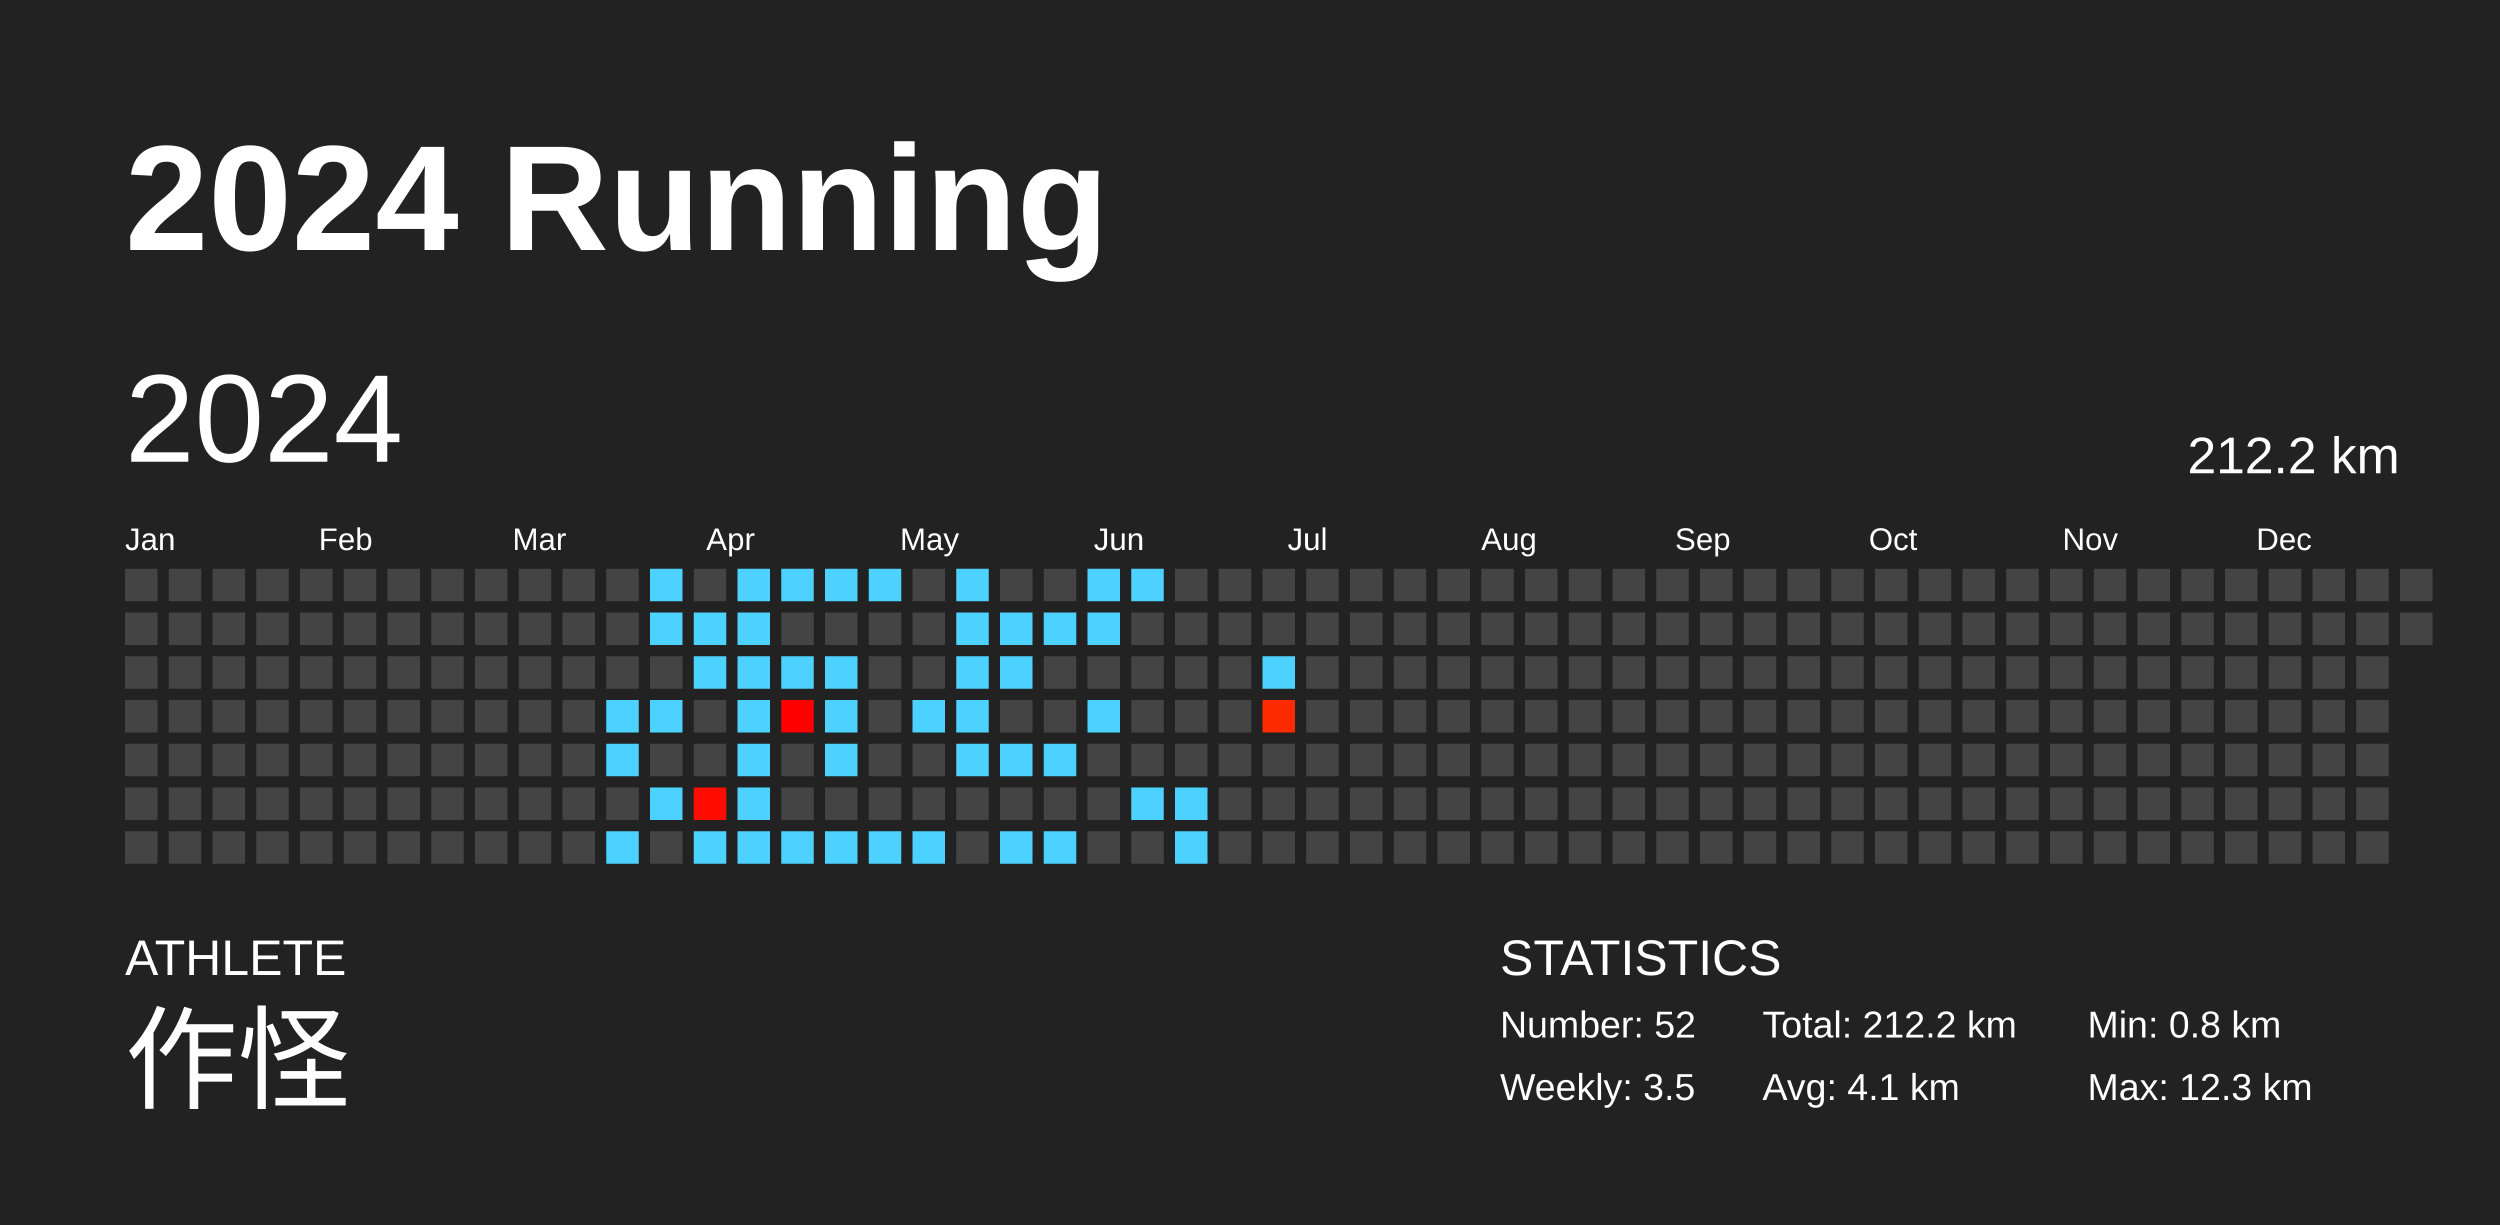
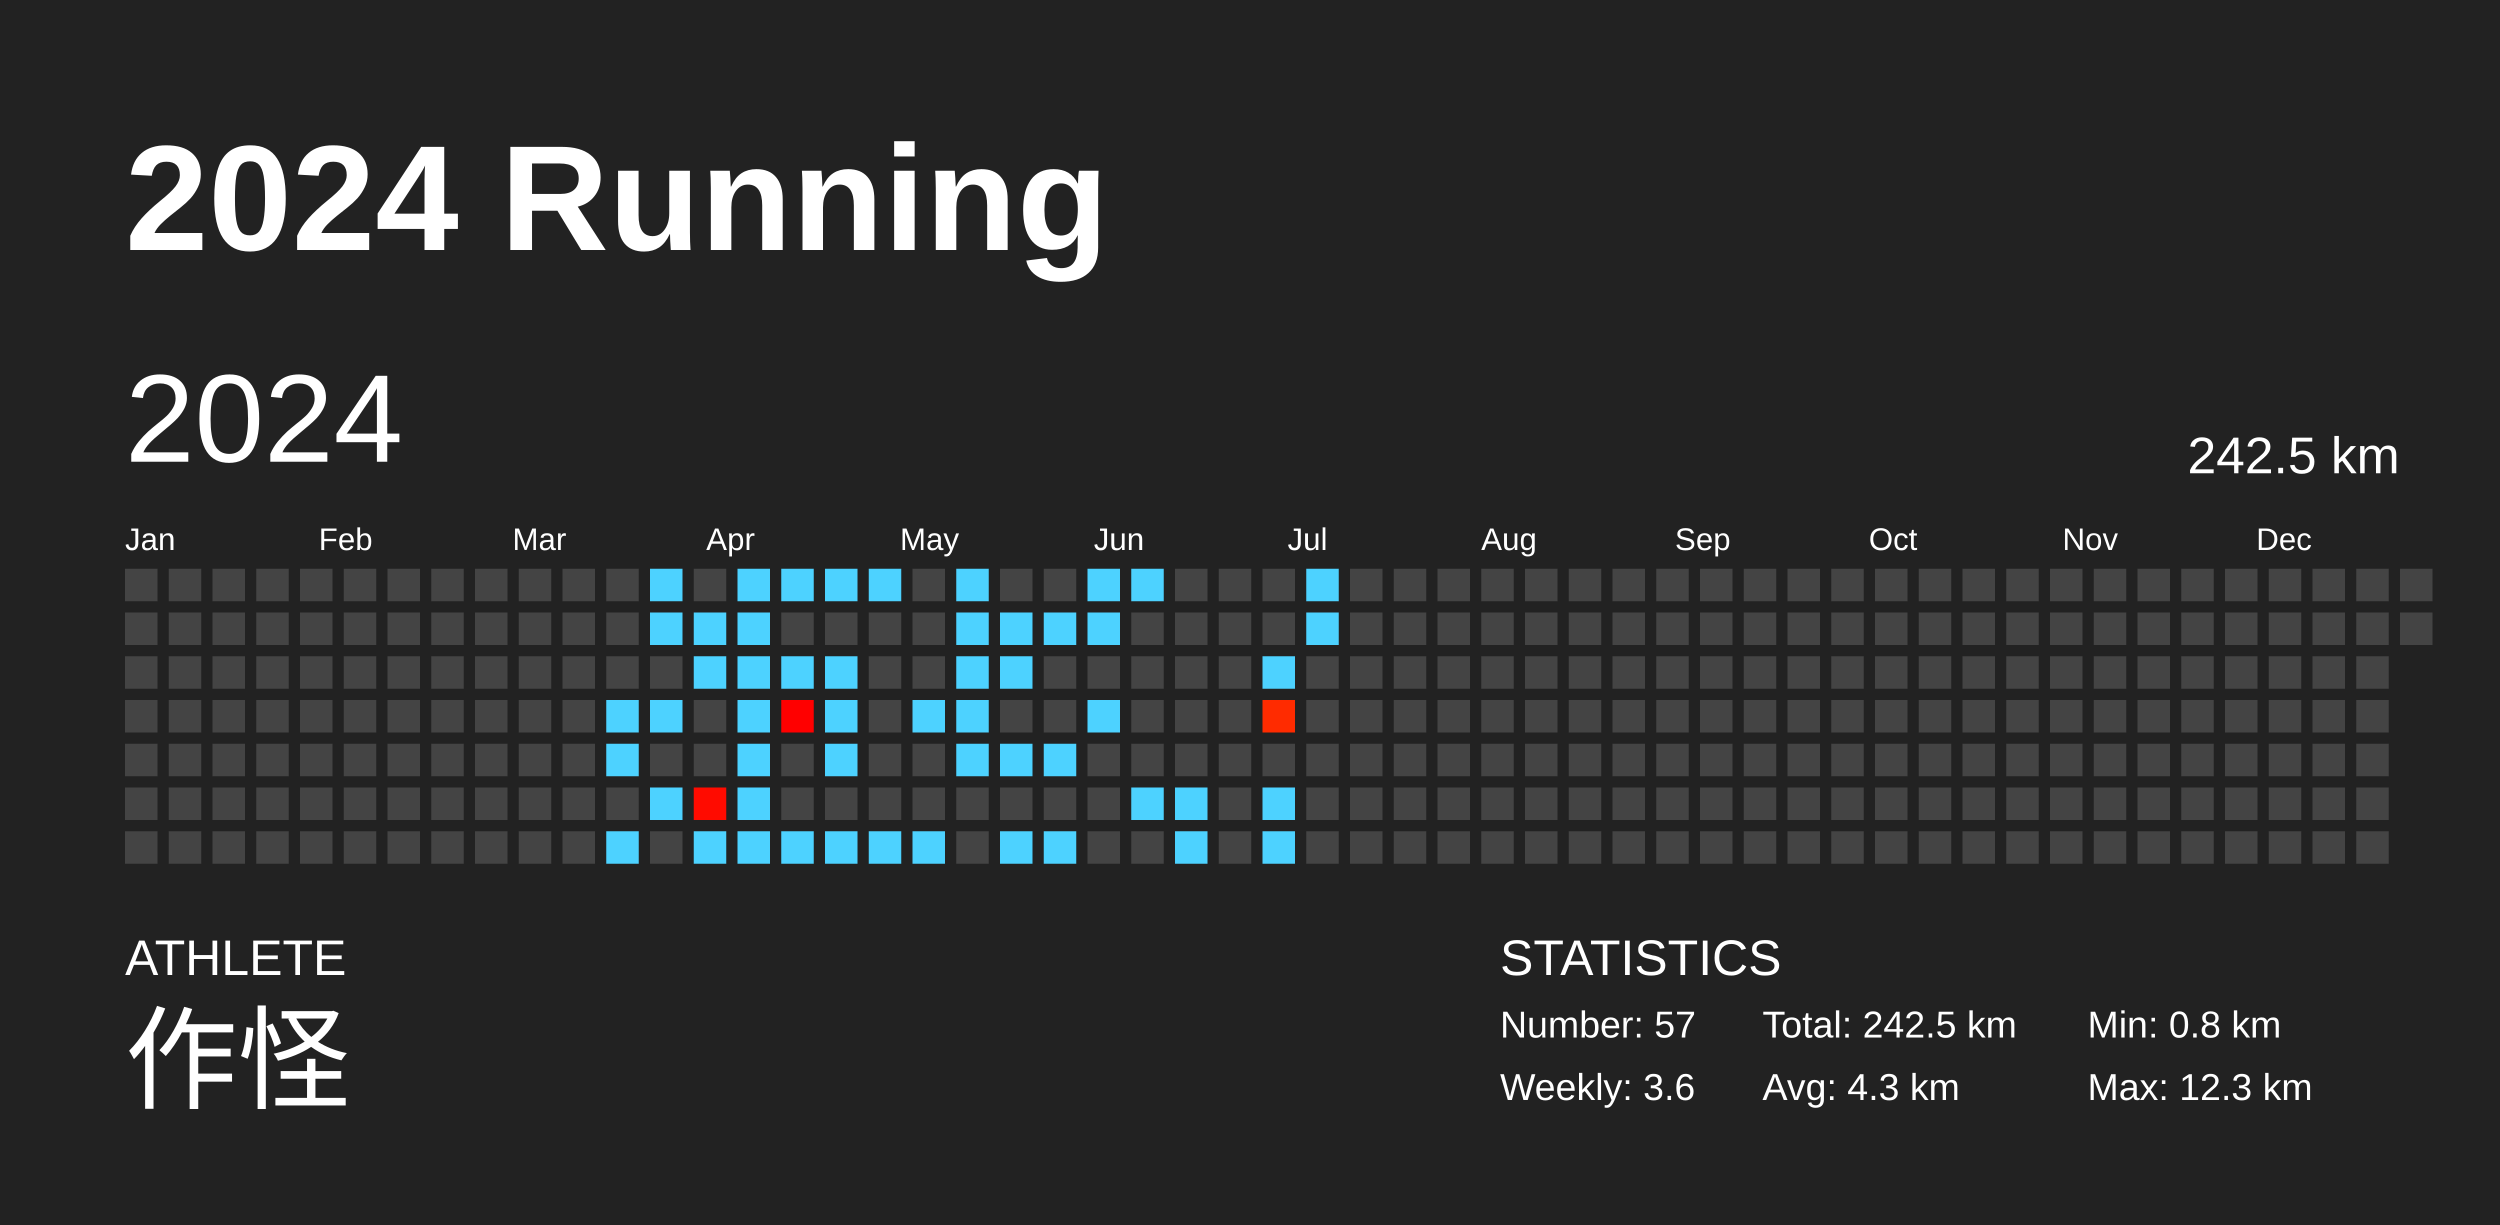
<svg xmlns="http://www.w3.org/2000/svg" baseProfile="full" height="98mm" version="1.1" viewBox="0,0,200,98" width="200mm">
  <defs />
  <rect fill="#222222" height="98" width="200" x="0" y="0" />
  <text fill="#FFFFFF" style="font-size:12px; font-family:Arial; font-weight:bold;" x="10" y="20">2024 Running</text>
  <text fill="#FFFFFF" style="font-size:4px; font-family:Arial" x="10" y="78">ATHLETE</text>
  <text fill="#FFFFFF" style="font-size:9px; font-family:Arial" x="10" y="88">作怪</text>
  <text fill="#FFFFFF" style="font-size:4px; font-family:Arial" x="120" y="78">STATISTICS</text>
-   <text fill="#FFFFFF" style="font-size:3px; font-family:Arial" x="120" y="83">Number: 52</text>
-   <text fill="#FFFFFF" style="font-size:3px; font-family:Arial" x="120" y="88">Weekly: 3.5</text>
-   <text fill="#FFFFFF" style="font-size:3px; font-family:Arial" x="141" y="83">Total: 212.2 km</text>
-   <text fill="#FFFFFF" style="font-size:3px; font-family:Arial" x="141" y="88">Avg: 4.1 km</text>
+   <text fill="#FFFFFF" style="font-size:3px; font-family:Arial" x="120" y="83">Number: 57</text>
+   <text fill="#FFFFFF" style="font-size:3px; font-family:Arial" x="120" y="88">Weekly: 3.6</text>
+   <text fill="#FFFFFF" style="font-size:3px; font-family:Arial" x="141" y="83">Total: 242.5 km</text>
+   <text fill="#FFFFFF" style="font-size:3px; font-family:Arial" x="141" y="88">Avg: 4.3 km</text>
  <text fill="#FFFFFF" style="font-size:3px; font-family:Arial" x="167" y="83">Min: 0.8 km</text>
  <text fill="#FFFFFF" style="font-size:3px; font-family:Arial" x="167" y="88">Max: 12.3 km</text>
  <text dominant-baseline="hanging" fill="#FFFFFF" style="font-size:10.0px; font-family:Arial;" x="10" y="30">2024</text>
-   <text dominant-baseline="hanging" fill="#FFFFFF" style="font-size:4.125px; font-family:Arial;" x="175" y="35">212.2 km</text>
+   <text dominant-baseline="hanging" fill="#FFFFFF" style="font-size:4.125px; font-family:Arial;" x="175" y="35">242.5 km</text>
  <text fill="#FFFFFF" style="font-size:2.5px; font-family:Arial" x="10.0" y="44">Jan</text>
  <text fill="#FFFFFF" style="font-size:2.5px; font-family:Arial" x="25.5" y="44">Feb</text>
  <text fill="#FFFFFF" style="font-size:2.5px; font-family:Arial" x="41.0" y="44">Mar</text>
  <text fill="#FFFFFF" style="font-size:2.5px; font-family:Arial" x="56.5" y="44">Apr</text>
  <text fill="#FFFFFF" style="font-size:2.5px; font-family:Arial" x="72.0" y="44">May</text>
  <text fill="#FFFFFF" style="font-size:2.5px; font-family:Arial" x="87.5" y="44">Jun</text>
  <text fill="#FFFFFF" style="font-size:2.5px; font-family:Arial" x="103.0" y="44">Jul</text>
  <text fill="#FFFFFF" style="font-size:2.5px; font-family:Arial" x="118.5" y="44">Aug</text>
  <text fill="#FFFFFF" style="font-size:2.5px; font-family:Arial" x="134.0" y="44">Sep</text>
  <text fill="#FFFFFF" style="font-size:2.5px; font-family:Arial" x="149.5" y="44">Oct</text>
  <text fill="#FFFFFF" style="font-size:2.5px; font-family:Arial" x="165.0" y="44">Nov</text>
  <text fill="#FFFFFF" style="font-size:2.5px; font-family:Arial" x="180.5" y="44">Dec</text>
  <rect fill="#444444" height="2.6" width="2.6" x="10.0" y="45.5" />
  <rect fill="#444444" height="2.6" width="2.6" x="10.0" y="49.0" />
  <rect fill="#444444" height="2.6" width="2.6" x="10.0" y="52.5" />
  <rect fill="#444444" height="2.6" width="2.6" x="10.0" y="56.0" />
  <rect fill="#444444" height="2.6" width="2.6" x="10.0" y="59.5" />
  <rect fill="#444444" height="2.6" width="2.6" x="10.0" y="63.0" />
  <rect fill="#444444" height="2.6" width="2.6" x="10.0" y="66.5" />
  <rect fill="#444444" height="2.6" width="2.6" x="13.5" y="45.5" />
  <rect fill="#444444" height="2.6" width="2.6" x="13.5" y="49.0" />
  <rect fill="#444444" height="2.6" width="2.6" x="13.5" y="52.5" />
  <rect fill="#444444" height="2.6" width="2.6" x="13.5" y="56.0" />
  <rect fill="#444444" height="2.6" width="2.6" x="13.5" y="59.5" />
  <rect fill="#444444" height="2.6" width="2.6" x="13.5" y="63.0" />
  <rect fill="#444444" height="2.6" width="2.6" x="13.5" y="66.5" />
  <rect fill="#444444" height="2.6" width="2.6" x="17.0" y="45.5" />
  <rect fill="#444444" height="2.6" width="2.6" x="17.0" y="49.0" />
  <rect fill="#444444" height="2.6" width="2.6" x="17.0" y="52.5" />
  <rect fill="#444444" height="2.6" width="2.6" x="17.0" y="56.0" />
  <rect fill="#444444" height="2.6" width="2.6" x="17.0" y="59.5" />
  <rect fill="#444444" height="2.6" width="2.6" x="17.0" y="63.0" />
  <rect fill="#444444" height="2.6" width="2.6" x="17.0" y="66.5" />
  <rect fill="#444444" height="2.6" width="2.6" x="20.5" y="45.5" />
  <rect fill="#444444" height="2.6" width="2.6" x="20.5" y="49.0" />
  <rect fill="#444444" height="2.6" width="2.6" x="20.5" y="52.5" />
  <rect fill="#444444" height="2.6" width="2.6" x="20.5" y="56.0" />
  <rect fill="#444444" height="2.6" width="2.6" x="20.5" y="59.5" />
  <rect fill="#444444" height="2.6" width="2.6" x="20.5" y="63.0" />
  <rect fill="#444444" height="2.6" width="2.6" x="20.5" y="66.5" />
  <rect fill="#444444" height="2.6" width="2.6" x="24.0" y="45.5" />
  <rect fill="#444444" height="2.6" width="2.6" x="24.0" y="49.0" />
  <rect fill="#444444" height="2.6" width="2.6" x="24.0" y="52.5" />
  <rect fill="#444444" height="2.6" width="2.6" x="24.0" y="56.0" />
  <rect fill="#444444" height="2.6" width="2.6" x="24.0" y="59.5" />
  <rect fill="#444444" height="2.6" width="2.6" x="24.0" y="63.0" />
  <rect fill="#444444" height="2.6" width="2.6" x="24.0" y="66.5" />
  <rect fill="#444444" height="2.6" width="2.6" x="27.5" y="45.5" />
  <rect fill="#444444" height="2.6" width="2.6" x="27.5" y="49.0" />
  <rect fill="#444444" height="2.6" width="2.6" x="27.5" y="52.5" />
  <rect fill="#444444" height="2.6" width="2.6" x="27.5" y="56.0" />
  <rect fill="#444444" height="2.6" width="2.6" x="27.5" y="59.5" />
  <rect fill="#444444" height="2.6" width="2.6" x="27.5" y="63.0" />
  <rect fill="#444444" height="2.6" width="2.6" x="27.5" y="66.5" />
  <rect fill="#444444" height="2.6" width="2.6" x="31.0" y="45.5" />
  <rect fill="#444444" height="2.6" width="2.6" x="31.0" y="49.0" />
  <rect fill="#444444" height="2.6" width="2.6" x="31.0" y="52.5" />
  <rect fill="#444444" height="2.6" width="2.6" x="31.0" y="56.0" />
  <rect fill="#444444" height="2.6" width="2.6" x="31.0" y="59.5" />
  <rect fill="#444444" height="2.6" width="2.6" x="31.0" y="63.0" />
  <rect fill="#444444" height="2.6" width="2.6" x="31.0" y="66.5" />
  <rect fill="#444444" height="2.6" width="2.6" x="34.5" y="45.5" />
  <rect fill="#444444" height="2.6" width="2.6" x="34.5" y="49.0" />
  <rect fill="#444444" height="2.6" width="2.6" x="34.5" y="52.5" />
  <rect fill="#444444" height="2.6" width="2.6" x="34.5" y="56.0" />
  <rect fill="#444444" height="2.6" width="2.6" x="34.5" y="59.5" />
  <rect fill="#444444" height="2.6" width="2.6" x="34.5" y="63.0" />
  <rect fill="#444444" height="2.6" width="2.6" x="34.5" y="66.5" />
  <rect fill="#444444" height="2.6" width="2.6" x="38.0" y="45.5" />
  <rect fill="#444444" height="2.6" width="2.6" x="38.0" y="49.0" />
  <rect fill="#444444" height="2.6" width="2.6" x="38.0" y="52.5" />
  <rect fill="#444444" height="2.6" width="2.6" x="38.0" y="56.0" />
  <rect fill="#444444" height="2.6" width="2.6" x="38.0" y="59.5" />
  <rect fill="#444444" height="2.6" width="2.6" x="38.0" y="63.0" />
  <rect fill="#444444" height="2.6" width="2.6" x="38.0" y="66.5" />
  <rect fill="#444444" height="2.6" width="2.6" x="41.5" y="45.5" />
  <rect fill="#444444" height="2.6" width="2.6" x="41.5" y="49.0" />
  <rect fill="#444444" height="2.6" width="2.6" x="41.5" y="52.5" />
  <rect fill="#444444" height="2.6" width="2.6" x="41.5" y="56.0" />
  <rect fill="#444444" height="2.6" width="2.6" x="41.5" y="59.5" />
  <rect fill="#444444" height="2.6" width="2.6" x="41.5" y="63.0" />
  <rect fill="#444444" height="2.6" width="2.6" x="41.5" y="66.5" />
  <rect fill="#444444" height="2.6" width="2.6" x="45.0" y="45.5" />
  <rect fill="#444444" height="2.6" width="2.6" x="45.0" y="49.0" />
  <rect fill="#444444" height="2.6" width="2.6" x="45.0" y="52.5" />
  <rect fill="#444444" height="2.6" width="2.6" x="45.0" y="56.0" />
  <rect fill="#444444" height="2.6" width="2.6" x="45.0" y="59.5" />
  <rect fill="#444444" height="2.6" width="2.6" x="45.0" y="63.0" />
  <rect fill="#444444" height="2.6" width="2.6" x="45.0" y="66.5" />
  <rect fill="#444444" height="2.6" width="2.6" x="48.5" y="45.5" />
  <rect fill="#444444" height="2.6" width="2.6" x="48.5" y="49.0" />
  <rect fill="#444444" height="2.6" width="2.6" x="48.5" y="52.5" />
  <rect fill="#4dd2ff" height="2.6" width="2.6" x="48.5" y="56.0" />
  <rect fill="#4dd2ff" height="2.6" width="2.6" x="48.5" y="59.5" />
  <rect fill="#444444" height="2.6" width="2.6" x="48.5" y="63.0" />
  <rect fill="#4dd2ff" height="2.6" width="2.6" x="48.5" y="66.5" />
  <rect fill="#4dd2ff" height="2.6" width="2.6" x="52.0" y="45.5" />
  <rect fill="#4dd2ff" height="2.6" width="2.6" x="52.0" y="49.0" />
  <rect fill="#444444" height="2.6" width="2.6" x="52.0" y="52.5" />
  <rect fill="#4dd2ff" height="2.6" width="2.6" x="52.0" y="56.0" />
  <rect fill="#444444" height="2.6" width="2.6" x="52.0" y="59.5" />
  <rect fill="#4dd2ff" height="2.6" width="2.6" x="52.0" y="63.0" />
  <rect fill="#444444" height="2.6" width="2.6" x="52.0" y="66.5" />
  <rect fill="#444444" height="2.6" width="2.6" x="55.5" y="45.5" />
  <rect fill="#4dd2ff" height="2.6" width="2.6" x="55.5" y="49.0" />
  <rect fill="#4dd2ff" height="2.6" width="2.6" x="55.5" y="52.5" />
  <rect fill="#444444" height="2.6" width="2.6" x="55.5" y="56.0" />
  <rect fill="#444444" height="2.6" width="2.6" x="55.5" y="59.5" />
  <rect fill="#ff0b00" height="2.6" width="2.6" x="55.5" y="63.0" />
  <rect fill="#4dd2ff" height="2.6" width="2.6" x="55.5" y="66.5" />
  <rect fill="#4dd2ff" height="2.6" width="2.6" x="59.0" y="45.5" />
  <rect fill="#4dd2ff" height="2.6" width="2.6" x="59.0" y="49.0" />
  <rect fill="#4dd2ff" height="2.6" width="2.6" x="59.0" y="52.5" />
  <rect fill="#4dd2ff" height="2.6" width="2.6" x="59.0" y="56.0" />
  <rect fill="#4dd2ff" height="2.6" width="2.6" x="59.0" y="59.5" />
  <rect fill="#4dd2ff" height="2.6" width="2.6" x="59.0" y="63.0" />
  <rect fill="#4dd2ff" height="2.6" width="2.6" x="59.0" y="66.5" />
  <rect fill="#4dd2ff" height="2.6" width="2.6" x="62.5" y="45.5" />
  <rect fill="#444444" height="2.6" width="2.6" x="62.5" y="49.0" />
  <rect fill="#4dd2ff" height="2.6" width="2.6" x="62.5" y="52.5" />
  <rect fill="#ff0000" height="2.6" width="2.6" x="62.5" y="56.0" />
  <rect fill="#444444" height="2.6" width="2.6" x="62.5" y="59.5" />
  <rect fill="#444444" height="2.6" width="2.6" x="62.5" y="63.0" />
  <rect fill="#4dd2ff" height="2.6" width="2.6" x="62.5" y="66.5" />
  <rect fill="#4dd2ff" height="2.6" width="2.6" x="66.0" y="45.5" />
  <rect fill="#444444" height="2.6" width="2.6" x="66.0" y="49.0" />
  <rect fill="#4dd2ff" height="2.6" width="2.6" x="66.0" y="52.5" />
  <rect fill="#4dd2ff" height="2.6" width="2.6" x="66.0" y="56.0" />
  <rect fill="#4dd2ff" height="2.6" width="2.6" x="66.0" y="59.5" />
  <rect fill="#444444" height="2.6" width="2.6" x="66.0" y="63.0" />
  <rect fill="#4dd2ff" height="2.6" width="2.6" x="66.0" y="66.5" />
  <rect fill="#4dd2ff" height="2.6" width="2.6" x="69.5" y="45.5" />
  <rect fill="#444444" height="2.6" width="2.6" x="69.5" y="49.0" />
  <rect fill="#444444" height="2.6" width="2.6" x="69.5" y="52.5" />
  <rect fill="#444444" height="2.6" width="2.6" x="69.5" y="56.0" />
  <rect fill="#444444" height="2.6" width="2.6" x="69.5" y="59.5" />
  <rect fill="#444444" height="2.6" width="2.6" x="69.5" y="63.0" />
  <rect fill="#4dd2ff" height="2.6" width="2.6" x="69.5" y="66.5" />
  <rect fill="#444444" height="2.6" width="2.6" x="73.0" y="45.5" />
  <rect fill="#444444" height="2.6" width="2.6" x="73.0" y="49.0" />
  <rect fill="#444444" height="2.6" width="2.6" x="73.0" y="52.5" />
  <rect fill="#4dd2ff" height="2.6" width="2.6" x="73.0" y="56.0" />
  <rect fill="#444444" height="2.6" width="2.6" x="73.0" y="59.5" />
  <rect fill="#444444" height="2.6" width="2.6" x="73.0" y="63.0" />
  <rect fill="#4dd2ff" height="2.6" width="2.6" x="73.0" y="66.5" />
  <rect fill="#4dd2ff" height="2.6" width="2.6" x="76.5" y="45.5" />
  <rect fill="#4dd2ff" height="2.6" width="2.6" x="76.5" y="49.0" />
  <rect fill="#4dd2ff" height="2.6" width="2.6" x="76.5" y="52.5" />
  <rect fill="#4dd2ff" height="2.6" width="2.6" x="76.5" y="56.0" />
  <rect fill="#4dd2ff" height="2.6" width="2.6" x="76.5" y="59.5" />
  <rect fill="#444444" height="2.6" width="2.6" x="76.5" y="63.0" />
  <rect fill="#444444" height="2.6" width="2.6" x="76.5" y="66.5" />
  <rect fill="#444444" height="2.6" width="2.6" x="80.0" y="45.5" />
  <rect fill="#4dd2ff" height="2.6" width="2.6" x="80.0" y="49.0" />
  <rect fill="#4dd2ff" height="2.6" width="2.6" x="80.0" y="52.5" />
  <rect fill="#444444" height="2.6" width="2.6" x="80.0" y="56.0" />
  <rect fill="#4dd2ff" height="2.6" width="2.6" x="80.0" y="59.5" />
  <rect fill="#444444" height="2.6" width="2.6" x="80.0" y="63.0" />
  <rect fill="#4dd2ff" height="2.6" width="2.6" x="80.0" y="66.5" />
  <rect fill="#444444" height="2.6" width="2.6" x="83.5" y="45.5" />
  <rect fill="#4dd2ff" height="2.6" width="2.6" x="83.5" y="49.0" />
  <rect fill="#444444" height="2.6" width="2.6" x="83.5" y="52.5" />
  <rect fill="#444444" height="2.6" width="2.6" x="83.5" y="56.0" />
  <rect fill="#4dd2ff" height="2.6" width="2.6" x="83.5" y="59.5" />
  <rect fill="#444444" height="2.6" width="2.6" x="83.5" y="63.0" />
  <rect fill="#4dd2ff" height="2.6" width="2.6" x="83.5" y="66.5" />
  <rect fill="#4dd2ff" height="2.6" width="2.6" x="87.0" y="45.5" />
  <rect fill="#4dd2ff" height="2.6" width="2.6" x="87.0" y="49.0" />
  <rect fill="#444444" height="2.6" width="2.6" x="87.0" y="52.5" />
  <rect fill="#4dd2ff" height="2.6" width="2.6" x="87.0" y="56.0" />
  <rect fill="#444444" height="2.6" width="2.6" x="87.0" y="59.5" />
  <rect fill="#444444" height="2.6" width="2.6" x="87.0" y="63.0" />
  <rect fill="#444444" height="2.6" width="2.6" x="87.0" y="66.5" />
  <rect fill="#4dd2ff" height="2.6" width="2.6" x="90.5" y="45.5" />
  <rect fill="#444444" height="2.6" width="2.6" x="90.5" y="49.0" />
  <rect fill="#444444" height="2.6" width="2.6" x="90.5" y="52.5" />
  <rect fill="#444444" height="2.6" width="2.6" x="90.5" y="56.0" />
  <rect fill="#444444" height="2.6" width="2.6" x="90.5" y="59.5" />
  <rect fill="#4dd2ff" height="2.6" width="2.6" x="90.5" y="63.0" />
  <rect fill="#444444" height="2.6" width="2.6" x="90.5" y="66.5" />
  <rect fill="#444444" height="2.6" width="2.6" x="94.0" y="45.5" />
  <rect fill="#444444" height="2.6" width="2.6" x="94.0" y="49.0" />
  <rect fill="#444444" height="2.6" width="2.6" x="94.0" y="52.5" />
  <rect fill="#444444" height="2.6" width="2.6" x="94.0" y="56.0" />
  <rect fill="#444444" height="2.6" width="2.6" x="94.0" y="59.5" />
  <rect fill="#4dd2ff" height="2.6" width="2.6" x="94.0" y="63.0" />
  <rect fill="#4dd2ff" height="2.6" width="2.6" x="94.0" y="66.5" />
  <rect fill="#444444" height="2.6" width="2.6" x="97.5" y="45.5" />
  <rect fill="#444444" height="2.6" width="2.6" x="97.5" y="49.0" />
  <rect fill="#444444" height="2.6" width="2.6" x="97.5" y="52.5" />
  <rect fill="#444444" height="2.6" width="2.6" x="97.5" y="56.0" />
  <rect fill="#444444" height="2.6" width="2.6" x="97.5" y="59.5" />
  <rect fill="#444444" height="2.6" width="2.6" x="97.5" y="63.0" />
  <rect fill="#444444" height="2.6" width="2.6" x="97.5" y="66.5" />
  <rect fill="#444444" height="2.6" width="2.6" x="101.0" y="45.5" />
  <rect fill="#444444" height="2.6" width="2.6" x="101.0" y="49.0" />
  <rect fill="#4dd2ff" height="2.6" width="2.6" x="101.0" y="52.5" />
  <rect fill="#ff2b00" height="2.6" width="2.6" x="101.0" y="56.0" />
  <rect fill="#444444" height="2.6" width="2.6" x="101.0" y="59.5" />
-   <rect fill="#444444" height="2.6" width="2.6" x="101.0" y="63.0" />
-   <rect fill="#444444" height="2.6" width="2.6" x="101.0" y="66.5" />
-   <rect fill="#444444" height="2.6" width="2.6" x="104.5" y="45.5" />
-   <rect fill="#444444" height="2.6" width="2.6" x="104.5" y="49.0" />
+   <rect fill="#4dd2ff" height="2.6" width="2.6" x="101.0" y="63.0" />
+   <rect fill="#4dd2ff" height="2.6" width="2.6" x="101.0" y="66.5" />
+   <rect fill="#4dd2ff" height="2.6" width="2.6" x="104.5" y="45.5" />
+   <rect fill="#4dd2ff" height="2.6" width="2.6" x="104.5" y="49.0" />
  <rect fill="#444444" height="2.6" width="2.6" x="104.5" y="52.5" />
  <rect fill="#444444" height="2.6" width="2.6" x="104.5" y="56.0" />
  <rect fill="#444444" height="2.6" width="2.6" x="104.5" y="59.5" />
  <rect fill="#444444" height="2.6" width="2.6" x="104.5" y="63.0" />
  <rect fill="#444444" height="2.6" width="2.6" x="104.5" y="66.5" />
  <rect fill="#444444" height="2.6" width="2.6" x="108.0" y="45.5" />
  <rect fill="#444444" height="2.6" width="2.6" x="108.0" y="49.0" />
  <rect fill="#444444" height="2.6" width="2.6" x="108.0" y="52.5" />
  <rect fill="#444444" height="2.6" width="2.6" x="108.0" y="56.0" />
  <rect fill="#444444" height="2.6" width="2.6" x="108.0" y="59.5" />
  <rect fill="#444444" height="2.6" width="2.6" x="108.0" y="63.0" />
  <rect fill="#444444" height="2.6" width="2.6" x="108.0" y="66.5" />
  <rect fill="#444444" height="2.6" width="2.6" x="111.5" y="45.5" />
  <rect fill="#444444" height="2.6" width="2.6" x="111.5" y="49.0" />
  <rect fill="#444444" height="2.6" width="2.6" x="111.5" y="52.5" />
  <rect fill="#444444" height="2.6" width="2.6" x="111.5" y="56.0" />
  <rect fill="#444444" height="2.6" width="2.6" x="111.5" y="59.5" />
  <rect fill="#444444" height="2.6" width="2.6" x="111.5" y="63.0" />
  <rect fill="#444444" height="2.6" width="2.6" x="111.5" y="66.5" />
  <rect fill="#444444" height="2.6" width="2.6" x="115.0" y="45.5" />
  <rect fill="#444444" height="2.6" width="2.6" x="115.0" y="49.0" />
  <rect fill="#444444" height="2.6" width="2.6" x="115.0" y="52.5" />
  <rect fill="#444444" height="2.6" width="2.6" x="115.0" y="56.0" />
  <rect fill="#444444" height="2.6" width="2.6" x="115.0" y="59.5" />
  <rect fill="#444444" height="2.6" width="2.6" x="115.0" y="63.0" />
  <rect fill="#444444" height="2.6" width="2.6" x="115.0" y="66.5" />
  <rect fill="#444444" height="2.6" width="2.6" x="118.5" y="45.5" />
  <rect fill="#444444" height="2.6" width="2.6" x="118.5" y="49.0" />
  <rect fill="#444444" height="2.6" width="2.6" x="118.5" y="52.5" />
  <rect fill="#444444" height="2.6" width="2.6" x="118.5" y="56.0" />
  <rect fill="#444444" height="2.6" width="2.6" x="118.5" y="59.5" />
  <rect fill="#444444" height="2.6" width="2.6" x="118.5" y="63.0" />
  <rect fill="#444444" height="2.6" width="2.6" x="118.5" y="66.5" />
  <rect fill="#444444" height="2.6" width="2.6" x="122.0" y="45.5" />
  <rect fill="#444444" height="2.6" width="2.6" x="122.0" y="49.0" />
  <rect fill="#444444" height="2.6" width="2.6" x="122.0" y="52.5" />
  <rect fill="#444444" height="2.6" width="2.6" x="122.0" y="56.0" />
  <rect fill="#444444" height="2.6" width="2.6" x="122.0" y="59.5" />
  <rect fill="#444444" height="2.6" width="2.6" x="122.0" y="63.0" />
  <rect fill="#444444" height="2.6" width="2.6" x="122.0" y="66.5" />
  <rect fill="#444444" height="2.6" width="2.6" x="125.5" y="45.5" />
  <rect fill="#444444" height="2.6" width="2.6" x="125.5" y="49.0" />
  <rect fill="#444444" height="2.6" width="2.6" x="125.5" y="52.5" />
  <rect fill="#444444" height="2.6" width="2.6" x="125.5" y="56.0" />
  <rect fill="#444444" height="2.6" width="2.6" x="125.5" y="59.5" />
  <rect fill="#444444" height="2.6" width="2.6" x="125.5" y="63.0" />
  <rect fill="#444444" height="2.6" width="2.6" x="125.5" y="66.5" />
  <rect fill="#444444" height="2.6" width="2.6" x="129.0" y="45.5" />
  <rect fill="#444444" height="2.6" width="2.6" x="129.0" y="49.0" />
  <rect fill="#444444" height="2.6" width="2.6" x="129.0" y="52.5" />
  <rect fill="#444444" height="2.6" width="2.6" x="129.0" y="56.0" />
  <rect fill="#444444" height="2.6" width="2.6" x="129.0" y="59.5" />
  <rect fill="#444444" height="2.6" width="2.6" x="129.0" y="63.0" />
  <rect fill="#444444" height="2.6" width="2.6" x="129.0" y="66.5" />
  <rect fill="#444444" height="2.6" width="2.6" x="132.5" y="45.5" />
  <rect fill="#444444" height="2.6" width="2.6" x="132.5" y="49.0" />
  <rect fill="#444444" height="2.6" width="2.6" x="132.5" y="52.5" />
  <rect fill="#444444" height="2.6" width="2.6" x="132.5" y="56.0" />
  <rect fill="#444444" height="2.6" width="2.6" x="132.5" y="59.5" />
  <rect fill="#444444" height="2.6" width="2.6" x="132.5" y="63.0" />
  <rect fill="#444444" height="2.6" width="2.6" x="132.5" y="66.5" />
  <rect fill="#444444" height="2.6" width="2.6" x="136.0" y="45.5" />
  <rect fill="#444444" height="2.6" width="2.6" x="136.0" y="49.0" />
  <rect fill="#444444" height="2.6" width="2.6" x="136.0" y="52.5" />
  <rect fill="#444444" height="2.6" width="2.6" x="136.0" y="56.0" />
  <rect fill="#444444" height="2.6" width="2.6" x="136.0" y="59.5" />
  <rect fill="#444444" height="2.6" width="2.6" x="136.0" y="63.0" />
  <rect fill="#444444" height="2.6" width="2.6" x="136.0" y="66.5" />
  <rect fill="#444444" height="2.6" width="2.6" x="139.5" y="45.5" />
  <rect fill="#444444" height="2.6" width="2.6" x="139.5" y="49.0" />
  <rect fill="#444444" height="2.6" width="2.6" x="139.5" y="52.5" />
  <rect fill="#444444" height="2.6" width="2.6" x="139.5" y="56.0" />
  <rect fill="#444444" height="2.6" width="2.6" x="139.5" y="59.5" />
  <rect fill="#444444" height="2.6" width="2.6" x="139.5" y="63.0" />
  <rect fill="#444444" height="2.6" width="2.6" x="139.5" y="66.5" />
  <rect fill="#444444" height="2.6" width="2.6" x="143.0" y="45.5" />
  <rect fill="#444444" height="2.6" width="2.6" x="143.0" y="49.0" />
  <rect fill="#444444" height="2.6" width="2.6" x="143.0" y="52.5" />
  <rect fill="#444444" height="2.6" width="2.6" x="143.0" y="56.0" />
  <rect fill="#444444" height="2.6" width="2.6" x="143.0" y="59.5" />
  <rect fill="#444444" height="2.6" width="2.6" x="143.0" y="63.0" />
  <rect fill="#444444" height="2.6" width="2.6" x="143.0" y="66.5" />
  <rect fill="#444444" height="2.6" width="2.6" x="146.5" y="45.5" />
  <rect fill="#444444" height="2.6" width="2.6" x="146.5" y="49.0" />
  <rect fill="#444444" height="2.6" width="2.6" x="146.5" y="52.5" />
  <rect fill="#444444" height="2.6" width="2.6" x="146.5" y="56.0" />
  <rect fill="#444444" height="2.6" width="2.6" x="146.5" y="59.5" />
  <rect fill="#444444" height="2.6" width="2.6" x="146.5" y="63.0" />
  <rect fill="#444444" height="2.6" width="2.6" x="146.5" y="66.5" />
  <rect fill="#444444" height="2.6" width="2.6" x="150.0" y="45.5" />
  <rect fill="#444444" height="2.6" width="2.6" x="150.0" y="49.0" />
  <rect fill="#444444" height="2.6" width="2.6" x="150.0" y="52.5" />
  <rect fill="#444444" height="2.6" width="2.6" x="150.0" y="56.0" />
  <rect fill="#444444" height="2.6" width="2.6" x="150.0" y="59.5" />
  <rect fill="#444444" height="2.6" width="2.6" x="150.0" y="63.0" />
  <rect fill="#444444" height="2.6" width="2.6" x="150.0" y="66.5" />
  <rect fill="#444444" height="2.6" width="2.6" x="153.5" y="45.5" />
  <rect fill="#444444" height="2.6" width="2.6" x="153.5" y="49.0" />
  <rect fill="#444444" height="2.6" width="2.6" x="153.5" y="52.5" />
  <rect fill="#444444" height="2.6" width="2.6" x="153.5" y="56.0" />
  <rect fill="#444444" height="2.6" width="2.6" x="153.5" y="59.5" />
  <rect fill="#444444" height="2.6" width="2.6" x="153.5" y="63.0" />
  <rect fill="#444444" height="2.6" width="2.6" x="153.5" y="66.5" />
  <rect fill="#444444" height="2.6" width="2.6" x="157.0" y="45.5" />
  <rect fill="#444444" height="2.6" width="2.6" x="157.0" y="49.0" />
  <rect fill="#444444" height="2.6" width="2.6" x="157.0" y="52.5" />
  <rect fill="#444444" height="2.6" width="2.6" x="157.0" y="56.0" />
  <rect fill="#444444" height="2.6" width="2.6" x="157.0" y="59.5" />
  <rect fill="#444444" height="2.6" width="2.6" x="157.0" y="63.0" />
  <rect fill="#444444" height="2.6" width="2.6" x="157.0" y="66.5" />
  <rect fill="#444444" height="2.6" width="2.6" x="160.5" y="45.5" />
  <rect fill="#444444" height="2.6" width="2.6" x="160.5" y="49.0" />
  <rect fill="#444444" height="2.6" width="2.6" x="160.5" y="52.5" />
  <rect fill="#444444" height="2.6" width="2.6" x="160.5" y="56.0" />
  <rect fill="#444444" height="2.6" width="2.6" x="160.5" y="59.5" />
  <rect fill="#444444" height="2.6" width="2.6" x="160.5" y="63.0" />
  <rect fill="#444444" height="2.6" width="2.6" x="160.5" y="66.5" />
  <rect fill="#444444" height="2.6" width="2.6" x="164.0" y="45.5" />
  <rect fill="#444444" height="2.6" width="2.6" x="164.0" y="49.0" />
  <rect fill="#444444" height="2.6" width="2.6" x="164.0" y="52.5" />
  <rect fill="#444444" height="2.6" width="2.6" x="164.0" y="56.0" />
  <rect fill="#444444" height="2.6" width="2.6" x="164.0" y="59.5" />
  <rect fill="#444444" height="2.6" width="2.6" x="164.0" y="63.0" />
  <rect fill="#444444" height="2.6" width="2.6" x="164.0" y="66.5" />
  <rect fill="#444444" height="2.6" width="2.6" x="167.5" y="45.5" />
  <rect fill="#444444" height="2.6" width="2.6" x="167.5" y="49.0" />
  <rect fill="#444444" height="2.6" width="2.6" x="167.5" y="52.5" />
  <rect fill="#444444" height="2.6" width="2.6" x="167.5" y="56.0" />
  <rect fill="#444444" height="2.6" width="2.6" x="167.5" y="59.5" />
  <rect fill="#444444" height="2.6" width="2.6" x="167.5" y="63.0" />
  <rect fill="#444444" height="2.6" width="2.6" x="167.5" y="66.5" />
  <rect fill="#444444" height="2.6" width="2.6" x="171.0" y="45.5" />
  <rect fill="#444444" height="2.6" width="2.6" x="171.0" y="49.0" />
  <rect fill="#444444" height="2.6" width="2.6" x="171.0" y="52.5" />
  <rect fill="#444444" height="2.6" width="2.6" x="171.0" y="56.0" />
  <rect fill="#444444" height="2.6" width="2.6" x="171.0" y="59.5" />
  <rect fill="#444444" height="2.6" width="2.6" x="171.0" y="63.0" />
  <rect fill="#444444" height="2.6" width="2.6" x="171.0" y="66.5" />
  <rect fill="#444444" height="2.6" width="2.6" x="174.5" y="45.5" />
  <rect fill="#444444" height="2.6" width="2.6" x="174.5" y="49.0" />
  <rect fill="#444444" height="2.6" width="2.6" x="174.5" y="52.5" />
  <rect fill="#444444" height="2.6" width="2.6" x="174.5" y="56.0" />
  <rect fill="#444444" height="2.6" width="2.6" x="174.5" y="59.5" />
  <rect fill="#444444" height="2.6" width="2.6" x="174.5" y="63.0" />
  <rect fill="#444444" height="2.6" width="2.6" x="174.5" y="66.5" />
  <rect fill="#444444" height="2.6" width="2.6" x="178.0" y="45.5" />
  <rect fill="#444444" height="2.6" width="2.6" x="178.0" y="49.0" />
  <rect fill="#444444" height="2.6" width="2.6" x="178.0" y="52.5" />
  <rect fill="#444444" height="2.6" width="2.6" x="178.0" y="56.0" />
  <rect fill="#444444" height="2.6" width="2.6" x="178.0" y="59.5" />
  <rect fill="#444444" height="2.6" width="2.6" x="178.0" y="63.0" />
  <rect fill="#444444" height="2.6" width="2.6" x="178.0" y="66.5" />
  <rect fill="#444444" height="2.6" width="2.6" x="181.5" y="45.5" />
  <rect fill="#444444" height="2.6" width="2.6" x="181.5" y="49.0" />
  <rect fill="#444444" height="2.6" width="2.6" x="181.5" y="52.5" />
  <rect fill="#444444" height="2.6" width="2.6" x="181.5" y="56.0" />
  <rect fill="#444444" height="2.6" width="2.6" x="181.5" y="59.5" />
  <rect fill="#444444" height="2.6" width="2.6" x="181.5" y="63.0" />
  <rect fill="#444444" height="2.6" width="2.6" x="181.5" y="66.5" />
  <rect fill="#444444" height="2.6" width="2.6" x="185.0" y="45.5" />
  <rect fill="#444444" height="2.6" width="2.6" x="185.0" y="49.0" />
  <rect fill="#444444" height="2.6" width="2.6" x="185.0" y="52.5" />
  <rect fill="#444444" height="2.6" width="2.6" x="185.0" y="56.0" />
  <rect fill="#444444" height="2.6" width="2.6" x="185.0" y="59.5" />
  <rect fill="#444444" height="2.6" width="2.6" x="185.0" y="63.0" />
  <rect fill="#444444" height="2.6" width="2.6" x="185.0" y="66.5" />
  <rect fill="#444444" height="2.6" width="2.6" x="188.5" y="45.5" />
  <rect fill="#444444" height="2.6" width="2.6" x="188.5" y="49.0" />
  <rect fill="#444444" height="2.6" width="2.6" x="188.5" y="52.5" />
  <rect fill="#444444" height="2.6" width="2.6" x="188.5" y="56.0" />
  <rect fill="#444444" height="2.6" width="2.6" x="188.5" y="59.5" />
  <rect fill="#444444" height="2.6" width="2.6" x="188.5" y="63.0" />
  <rect fill="#444444" height="2.6" width="2.6" x="188.5" y="66.5" />
  <rect fill="#444444" height="2.6" width="2.6" x="192.0" y="45.5" />
  <rect fill="#444444" height="2.6" width="2.6" x="192.0" y="49.0" />
</svg>
